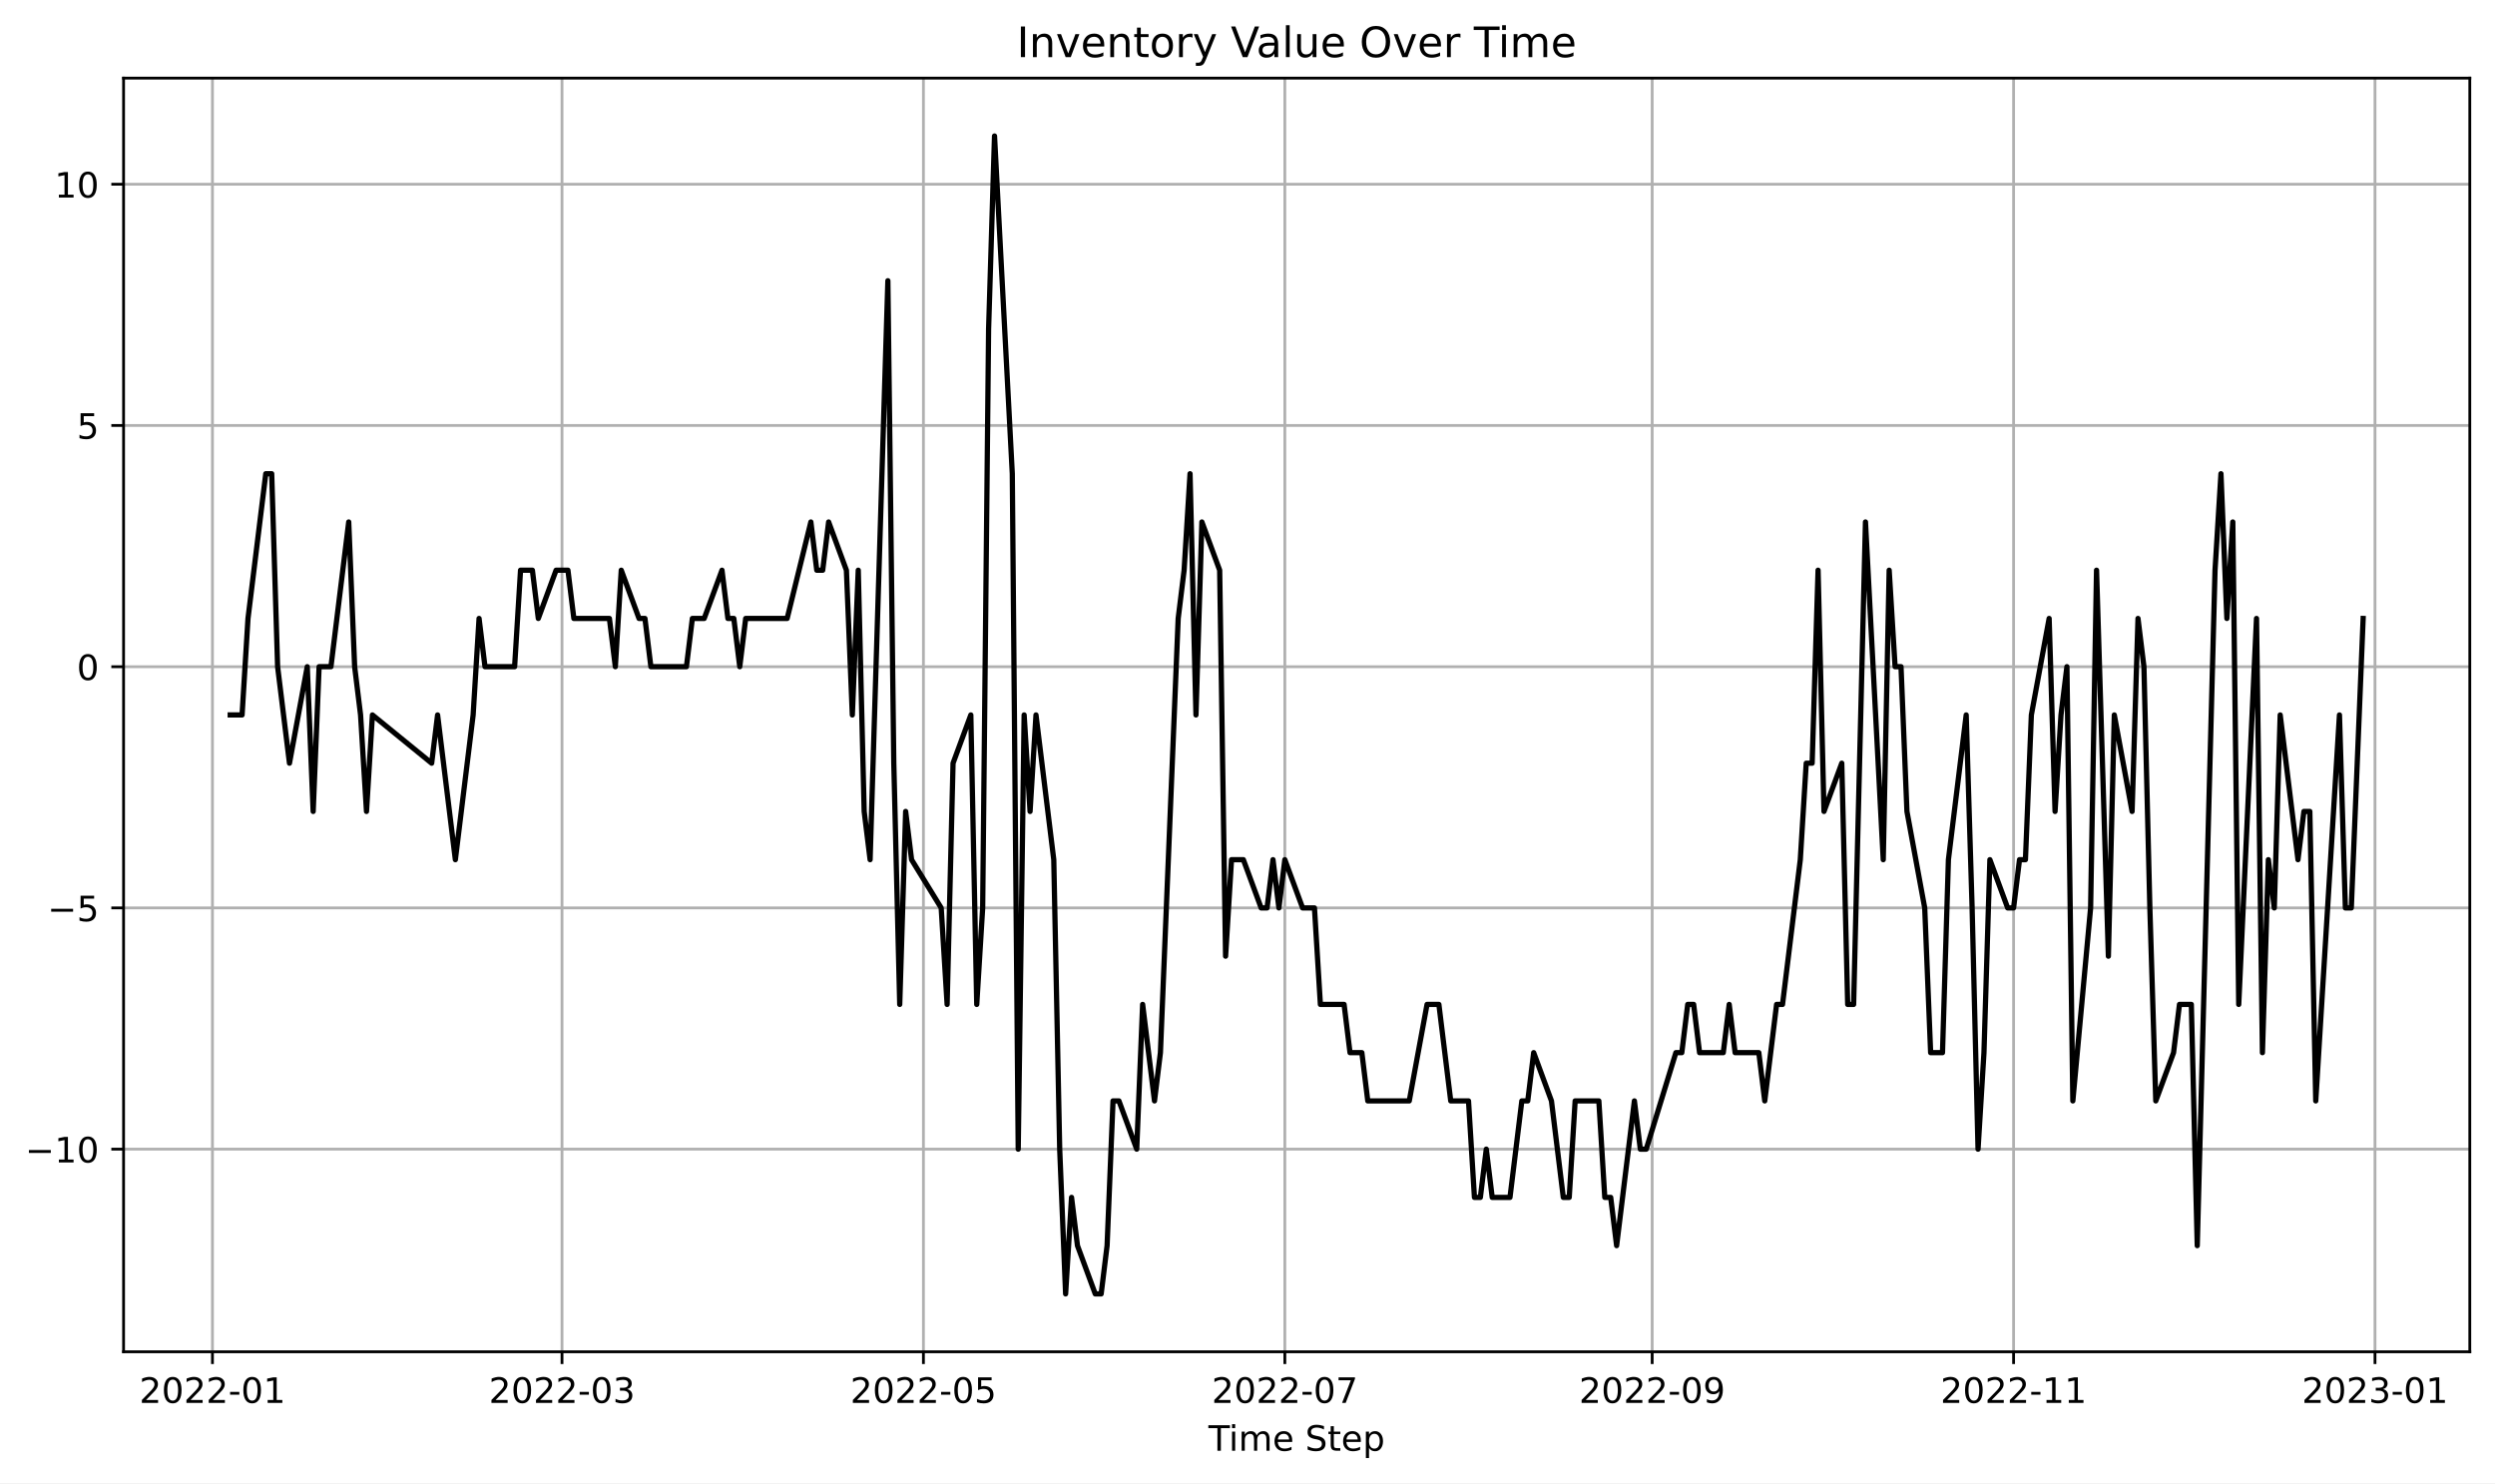
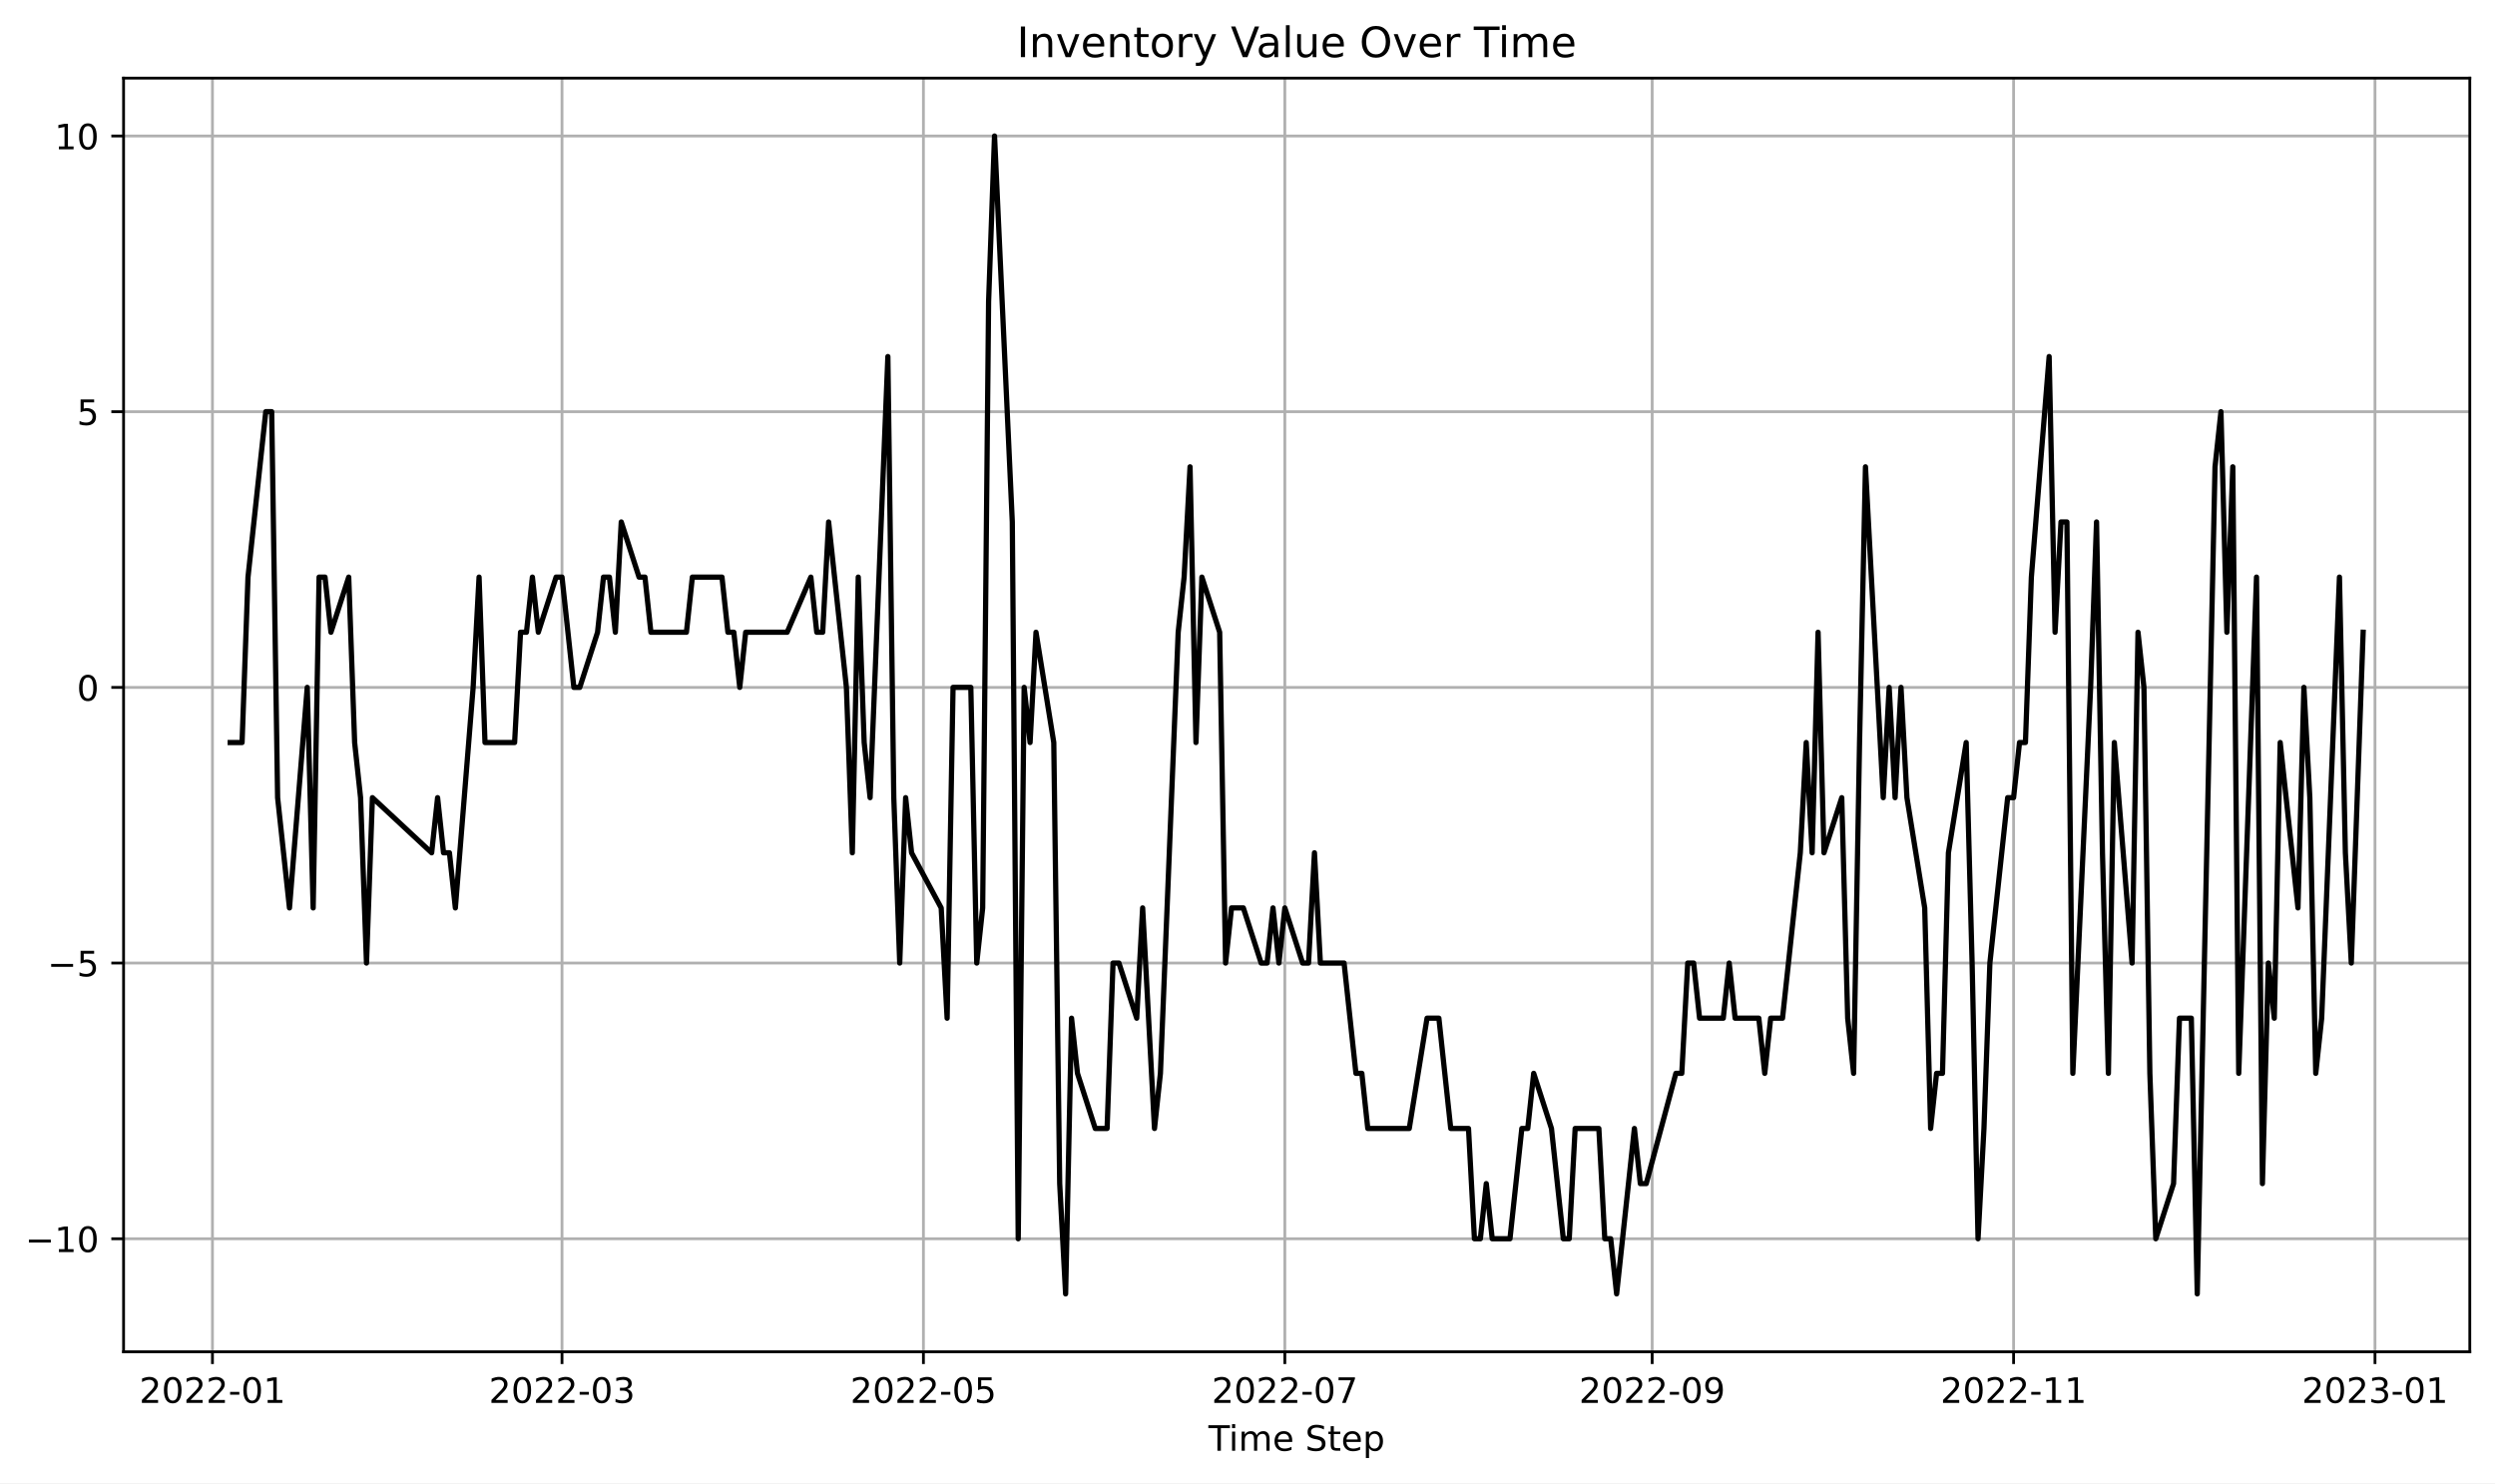
<svg xmlns="http://www.w3.org/2000/svg" xmlns:xlink="http://www.w3.org/1999/xlink" width="712.8pt" height="423.754pt" viewBox="0 0 712.8 423.754" version="1.1">
  <defs>
    <style type="text/css">*{stroke-linejoin: round; stroke-linecap: butt}</style>
  </defs>
  <g id="figure_1">
    <g id="patch_1">
      <path d="M 0 423.754  L 712.8 423.754  L 712.8 0  L 0 0  z " style="fill: #ffffff" />
    </g>
    <g id="axes_1">
      <g id="patch_2">
        <path d="M 35.305 386.198  L 705.6 386.198  L 705.6 22.318  L 35.305 22.318  z " style="fill: #ffffff" />
      </g>
      <g id="matplotlib.axis_1">
        <g id="xtick_1">
          <g id="line2d_1">
-             <path d="M 60.695 386.198  L 60.695 22.318  " clip-path="url(#pe09a675909)" style="fill: none; stroke: #b0b0b0; stroke-width: 0.8; stroke-linecap: square" />
+             <path d="M 60.695 386.198  L 60.695 22.318  " clip-path="url(#p579ee51c4e)" style="fill: none; stroke: #b0b0b0; stroke-width: 0.8; stroke-linecap: square" />
          </g>
          <g id="line2d_2">
            <defs>
-               <path id="m0157ffef53" d="M 0 0  L 0 3.5  " style="stroke: #000000; stroke-width: 0.8" />
+               <path id="m1d2269b37d" d="M 0 0  L 0 3.5  " style="stroke: #000000; stroke-width: 0.8" />
            </defs>
            <g>
-               <use xlink:href="#m0157ffef53" x="60.695" y="386.198" style="stroke: #000000; stroke-width: 0.8" />
+               <use xlink:href="#m1d2269b37d" x="60.695" y="386.198" style="stroke: #000000; stroke-width: 0.8" />
            </g>
          </g>
          <g id="text_1">
            <g transform="translate(39.80324 400.7966) scale(0.1 -0.1)">
              <defs>
                <path id="DejaVuSans-32" d="M 1228 531  L 3431 531  L 3431 0  L 469 0  L 469 531  Q 828 903 1448 1529  Q 2069 2156 2228 2338  Q 2531 2678 2651 2914  Q 2772 3150 2772 3378  Q 2772 3750 2511 3984  Q 2250 4219 1831 4219  Q 1534 4219 1204 4116  Q 875 4013 500 3803  L 500 4441  Q 881 4594 1212 4672  Q 1544 4750 1819 4750  Q 2544 4750 2975 4387  Q 3406 4025 3406 3419  Q 3406 3131 3298 2873  Q 3191 2616 2906 2266  Q 2828 2175 2409 1742  Q 1991 1309 1228 531  z " transform="scale(0.015625)" />
                <path id="DejaVuSans-30" d="M 2034 4250  Q 1547 4250 1301 3770  Q 1056 3291 1056 2328  Q 1056 1369 1301 889  Q 1547 409 2034 409  Q 2525 409 2770 889  Q 3016 1369 3016 2328  Q 3016 3291 2770 3770  Q 2525 4250 2034 4250  z M 2034 4750  Q 2819 4750 3233 4129  Q 3647 3509 3647 2328  Q 3647 1150 3233 529  Q 2819 -91 2034 -91  Q 1250 -91 836 529  Q 422 1150 422 2328  Q 422 3509 836 4129  Q 1250 4750 2034 4750  z " transform="scale(0.015625)" />
                <path id="DejaVuSans-2d" d="M 313 2009  L 1997 2009  L 1997 1497  L 313 1497  L 313 2009  z " transform="scale(0.015625)" />
                <path id="DejaVuSans-31" d="M 794 531  L 1825 531  L 1825 4091  L 703 3866  L 703 4441  L 1819 4666  L 2450 4666  L 2450 531  L 3481 531  L 3481 0  L 794 0  L 794 531  z " transform="scale(0.015625)" />
              </defs>
              <use xlink:href="#DejaVuSans-32" />
              <use xlink:href="#DejaVuSans-30" x="63.623" />
              <use xlink:href="#DejaVuSans-32" x="127.246" />
              <use xlink:href="#DejaVuSans-32" x="190.869" />
              <use xlink:href="#DejaVuSans-2d" x="254.492" />
              <use xlink:href="#DejaVuSans-30" x="290.576" />
              <use xlink:href="#DejaVuSans-31" x="354.199" />
            </g>
          </g>
        </g>
        <g id="xtick_2">
          <g id="line2d_3">
-             <path d="M 160.562 386.198  L 160.562 22.318  " clip-path="url(#pe09a675909)" style="fill: none; stroke: #b0b0b0; stroke-width: 0.8; stroke-linecap: square" />
+             <path d="M 160.562 386.198  L 160.562 22.318  " clip-path="url(#p579ee51c4e)" style="fill: none; stroke: #b0b0b0; stroke-width: 0.8; stroke-linecap: square" />
          </g>
          <g id="line2d_4">
            <g>
-               <use xlink:href="#m0157ffef53" x="160.562" y="386.198" style="stroke: #000000; stroke-width: 0.8" />
+               <use xlink:href="#m1d2269b37d" x="160.562" y="386.198" style="stroke: #000000; stroke-width: 0.8" />
            </g>
          </g>
          <g id="text_2">
            <g transform="translate(139.6704 400.7966) scale(0.1 -0.1)">
              <defs>
                <path id="DejaVuSans-33" d="M 2597 2516  Q 3050 2419 3304 2112  Q 3559 1806 3559 1356  Q 3559 666 3084 287  Q 2609 -91 1734 -91  Q 1441 -91 1130 -33  Q 819 25 488 141  L 488 750  Q 750 597 1062 519  Q 1375 441 1716 441  Q 2309 441 2620 675  Q 2931 909 2931 1356  Q 2931 1769 2642 2001  Q 2353 2234 1838 2234  L 1294 2234  L 1294 2753  L 1863 2753  Q 2328 2753 2575 2939  Q 2822 3125 2822 3475  Q 2822 3834 2567 4026  Q 2313 4219 1838 4219  Q 1578 4219 1281 4162  Q 984 4106 628 3988  L 628 4550  Q 988 4650 1302 4700  Q 1616 4750 1894 4750  Q 2613 4750 3031 4423  Q 3450 4097 3450 3541  Q 3450 3153 3228 2886  Q 3006 2619 2597 2516  z " transform="scale(0.015625)" />
              </defs>
              <use xlink:href="#DejaVuSans-32" />
              <use xlink:href="#DejaVuSans-30" x="63.623" />
              <use xlink:href="#DejaVuSans-32" x="127.246" />
              <use xlink:href="#DejaVuSans-32" x="190.869" />
              <use xlink:href="#DejaVuSans-2d" x="254.492" />
              <use xlink:href="#DejaVuSans-30" x="290.576" />
              <use xlink:href="#DejaVuSans-33" x="354.199" />
            </g>
          </g>
        </g>
        <g id="xtick_3">
          <g id="line2d_5">
-             <path d="M 263.814 386.198  L 263.814 22.318  " clip-path="url(#pe09a675909)" style="fill: none; stroke: #b0b0b0; stroke-width: 0.8; stroke-linecap: square" />
+             <path d="M 263.814 386.198  L 263.814 22.318  " clip-path="url(#p579ee51c4e)" style="fill: none; stroke: #b0b0b0; stroke-width: 0.8; stroke-linecap: square" />
          </g>
          <g id="line2d_6">
            <g>
-               <use xlink:href="#m0157ffef53" x="263.814" y="386.198" style="stroke: #000000; stroke-width: 0.8" />
+               <use xlink:href="#m1d2269b37d" x="263.814" y="386.198" style="stroke: #000000; stroke-width: 0.8" />
            </g>
          </g>
          <g id="text_3">
            <g transform="translate(242.9229 400.7966) scale(0.1 -0.1)">
              <defs>
                <path id="DejaVuSans-35" d="M 691 4666  L 3169 4666  L 3169 4134  L 1269 4134  L 1269 2991  Q 1406 3038 1543 3061  Q 1681 3084 1819 3084  Q 2600 3084 3056 2656  Q 3513 2228 3513 1497  Q 3513 744 3044 326  Q 2575 -91 1722 -91  Q 1428 -91 1123 -41  Q 819 9 494 109  L 494 744  Q 775 591 1075 516  Q 1375 441 1709 441  Q 2250 441 2565 725  Q 2881 1009 2881 1497  Q 2881 1984 2565 2268  Q 2250 2553 1709 2553  Q 1456 2553 1204 2497  Q 953 2441 691 2322  L 691 4666  z " transform="scale(0.015625)" />
              </defs>
              <use xlink:href="#DejaVuSans-32" />
              <use xlink:href="#DejaVuSans-30" x="63.623" />
              <use xlink:href="#DejaVuSans-32" x="127.246" />
              <use xlink:href="#DejaVuSans-32" x="190.869" />
              <use xlink:href="#DejaVuSans-2d" x="254.492" />
              <use xlink:href="#DejaVuSans-30" x="290.576" />
              <use xlink:href="#DejaVuSans-35" x="354.199" />
            </g>
          </g>
        </g>
        <g id="xtick_4">
          <g id="line2d_7">
-             <path d="M 367.067 386.198  L 367.067 22.318  " clip-path="url(#pe09a675909)" style="fill: none; stroke: #b0b0b0; stroke-width: 0.8; stroke-linecap: square" />
+             <path d="M 367.067 386.198  L 367.067 22.318  " clip-path="url(#p579ee51c4e)" style="fill: none; stroke: #b0b0b0; stroke-width: 0.8; stroke-linecap: square" />
          </g>
          <g id="line2d_8">
            <g>
-               <use xlink:href="#m0157ffef53" x="367.067" y="386.198" style="stroke: #000000; stroke-width: 0.8" />
+               <use xlink:href="#m1d2269b37d" x="367.067" y="386.198" style="stroke: #000000; stroke-width: 0.8" />
            </g>
          </g>
          <g id="text_4">
            <g transform="translate(346.1755 400.7966) scale(0.1 -0.1)">
              <defs>
                <path id="DejaVuSans-37" d="M 525 4666  L 3525 4666  L 3525 4397  L 1831 0  L 1172 0  L 2766 4134  L 525 4134  L 525 4666  z " transform="scale(0.015625)" />
              </defs>
              <use xlink:href="#DejaVuSans-32" />
              <use xlink:href="#DejaVuSans-30" x="63.623" />
              <use xlink:href="#DejaVuSans-32" x="127.246" />
              <use xlink:href="#DejaVuSans-32" x="190.869" />
              <use xlink:href="#DejaVuSans-2d" x="254.492" />
              <use xlink:href="#DejaVuSans-30" x="290.576" />
              <use xlink:href="#DejaVuSans-37" x="354.199" />
            </g>
          </g>
        </g>
        <g id="xtick_5">
          <g id="line2d_9">
-             <path d="M 472.012 386.198  L 472.012 22.318  " clip-path="url(#pe09a675909)" style="fill: none; stroke: #b0b0b0; stroke-width: 0.8; stroke-linecap: square" />
+             <path d="M 472.012 386.198  L 472.012 22.318  " clip-path="url(#p579ee51c4e)" style="fill: none; stroke: #b0b0b0; stroke-width: 0.8; stroke-linecap: square" />
          </g>
          <g id="line2d_10">
            <g>
-               <use xlink:href="#m0157ffef53" x="472.012" y="386.198" style="stroke: #000000; stroke-width: 0.8" />
+               <use xlink:href="#m1d2269b37d" x="472.012" y="386.198" style="stroke: #000000; stroke-width: 0.8" />
            </g>
          </g>
          <g id="text_5">
            <g transform="translate(451.1206 400.7966) scale(0.1 -0.1)">
              <defs>
                <path id="DejaVuSans-39" d="M 703 97  L 703 672  Q 941 559 1184 500  Q 1428 441 1663 441  Q 2288 441 2617 861  Q 2947 1281 2994 2138  Q 2813 1869 2534 1725  Q 2256 1581 1919 1581  Q 1219 1581 811 2004  Q 403 2428 403 3163  Q 403 3881 828 4315  Q 1253 4750 1959 4750  Q 2769 4750 3195 4129  Q 3622 3509 3622 2328  Q 3622 1225 3098 567  Q 2575 -91 1691 -91  Q 1453 -91 1209 -44  Q 966 3 703 97  z M 1959 2075  Q 2384 2075 2632 2365  Q 2881 2656 2881 3163  Q 2881 3666 2632 3958  Q 2384 4250 1959 4250  Q 1534 4250 1286 3958  Q 1038 3666 1038 3163  Q 1038 2656 1286 2365  Q 1534 2075 1959 2075  z " transform="scale(0.015625)" />
              </defs>
              <use xlink:href="#DejaVuSans-32" />
              <use xlink:href="#DejaVuSans-30" x="63.623" />
              <use xlink:href="#DejaVuSans-32" x="127.246" />
              <use xlink:href="#DejaVuSans-32" x="190.869" />
              <use xlink:href="#DejaVuSans-2d" x="254.492" />
              <use xlink:href="#DejaVuSans-30" x="290.576" />
              <use xlink:href="#DejaVuSans-39" x="354.199" />
            </g>
          </g>
        </g>
        <g id="xtick_6">
          <g id="line2d_11">
-             <path d="M 575.265 386.198  L 575.265 22.318  " clip-path="url(#pe09a675909)" style="fill: none; stroke: #b0b0b0; stroke-width: 0.8; stroke-linecap: square" />
+             <path d="M 575.265 386.198  L 575.265 22.318  " clip-path="url(#p579ee51c4e)" style="fill: none; stroke: #b0b0b0; stroke-width: 0.8; stroke-linecap: square" />
          </g>
          <g id="line2d_12">
            <g>
-               <use xlink:href="#m0157ffef53" x="575.265" y="386.198" style="stroke: #000000; stroke-width: 0.8" />
+               <use xlink:href="#m1d2269b37d" x="575.265" y="386.198" style="stroke: #000000; stroke-width: 0.8" />
            </g>
          </g>
          <g id="text_6">
            <g transform="translate(554.3731 400.7966) scale(0.1 -0.1)">
              <use xlink:href="#DejaVuSans-32" />
              <use xlink:href="#DejaVuSans-30" x="63.623" />
              <use xlink:href="#DejaVuSans-32" x="127.246" />
              <use xlink:href="#DejaVuSans-32" x="190.869" />
              <use xlink:href="#DejaVuSans-2d" x="254.492" />
              <use xlink:href="#DejaVuSans-31" x="290.576" />
              <use xlink:href="#DejaVuSans-31" x="354.199" />
            </g>
          </g>
        </g>
        <g id="xtick_7">
          <g id="line2d_13">
-             <path d="M 678.517 386.198  L 678.517 22.318  " clip-path="url(#pe09a675909)" style="fill: none; stroke: #b0b0b0; stroke-width: 0.8; stroke-linecap: square" />
+             <path d="M 678.517 386.198  L 678.517 22.318  " clip-path="url(#p579ee51c4e)" style="fill: none; stroke: #b0b0b0; stroke-width: 0.8; stroke-linecap: square" />
          </g>
          <g id="line2d_14">
            <g>
-               <use xlink:href="#m0157ffef53" x="678.517" y="386.198" style="stroke: #000000; stroke-width: 0.8" />
+               <use xlink:href="#m1d2269b37d" x="678.517" y="386.198" style="stroke: #000000; stroke-width: 0.8" />
            </g>
          </g>
          <g id="text_7">
            <g transform="translate(657.6257 400.7966) scale(0.1 -0.1)">
              <use xlink:href="#DejaVuSans-32" />
              <use xlink:href="#DejaVuSans-30" x="63.623" />
              <use xlink:href="#DejaVuSans-32" x="127.246" />
              <use xlink:href="#DejaVuSans-33" x="190.869" />
              <use xlink:href="#DejaVuSans-2d" x="254.492" />
              <use xlink:href="#DejaVuSans-30" x="290.576" />
              <use xlink:href="#DejaVuSans-31" x="354.199" />
            </g>
          </g>
        </g>
        <g id="text_8">
          <g transform="translate(345.2444 414.4747) scale(0.1 -0.1)">
            <defs>
              <path id="DejaVuSans-54" d="M -19 4666  L 3928 4666  L 3928 4134  L 2272 4134  L 2272 0  L 1638 0  L 1638 4134  L -19 4134  L -19 4666  z " transform="scale(0.015625)" />
              <path id="DejaVuSans-69" d="M 603 3500  L 1178 3500  L 1178 0  L 603 0  L 603 3500  z M 603 4863  L 1178 4863  L 1178 4134  L 603 4134  L 603 4863  z " transform="scale(0.015625)" />
              <path id="DejaVuSans-6d" d="M 3328 2828  Q 3544 3216 3844 3400  Q 4144 3584 4550 3584  Q 5097 3584 5394 3201  Q 5691 2819 5691 2113  L 5691 0  L 5113 0  L 5113 2094  Q 5113 2597 4934 2840  Q 4756 3084 4391 3084  Q 3944 3084 3684 2787  Q 3425 2491 3425 1978  L 3425 0  L 2847 0  L 2847 2094  Q 2847 2600 2669 2842  Q 2491 3084 2119 3084  Q 1678 3084 1418 2786  Q 1159 2488 1159 1978  L 1159 0  L 581 0  L 581 3500  L 1159 3500  L 1159 2956  Q 1356 3278 1631 3431  Q 1906 3584 2284 3584  Q 2666 3584 2933 3390  Q 3200 3197 3328 2828  z " transform="scale(0.015625)" />
              <path id="DejaVuSans-65" d="M 3597 1894  L 3597 1613  L 953 1613  Q 991 1019 1311 708  Q 1631 397 2203 397  Q 2534 397 2845 478  Q 3156 559 3463 722  L 3463 178  Q 3153 47 2828 -22  Q 2503 -91 2169 -91  Q 1331 -91 842 396  Q 353 884 353 1716  Q 353 2575 817 3079  Q 1281 3584 2069 3584  Q 2775 3584 3186 3129  Q 3597 2675 3597 1894  z M 3022 2063  Q 3016 2534 2758 2815  Q 2500 3097 2075 3097  Q 1594 3097 1305 2825  Q 1016 2553 972 2059  L 3022 2063  z " transform="scale(0.015625)" />
              <path id="DejaVuSans-20" transform="scale(0.015625)" />
              <path id="DejaVuSans-53" d="M 3425 4513  L 3425 3897  Q 3066 4069 2747 4153  Q 2428 4238 2131 4238  Q 1616 4238 1336 4038  Q 1056 3838 1056 3469  Q 1056 3159 1242 3001  Q 1428 2844 1947 2747  L 2328 2669  Q 3034 2534 3370 2195  Q 3706 1856 3706 1288  Q 3706 609 3251 259  Q 2797 -91 1919 -91  Q 1588 -91 1214 -16  Q 841 59 441 206  L 441 856  Q 825 641 1194 531  Q 1563 422 1919 422  Q 2459 422 2753 634  Q 3047 847 3047 1241  Q 3047 1584 2836 1778  Q 2625 1972 2144 2069  L 1759 2144  Q 1053 2284 737 2584  Q 422 2884 422 3419  Q 422 4038 858 4394  Q 1294 4750 2059 4750  Q 2388 4750 2728 4690  Q 3069 4631 3425 4513  z " transform="scale(0.015625)" />
              <path id="DejaVuSans-74" d="M 1172 4494  L 1172 3500  L 2356 3500  L 2356 3053  L 1172 3053  L 1172 1153  Q 1172 725 1289 603  Q 1406 481 1766 481  L 2356 481  L 2356 0  L 1766 0  Q 1100 0 847 248  Q 594 497 594 1153  L 594 3053  L 172 3053  L 172 3500  L 594 3500  L 594 4494  L 1172 4494  z " transform="scale(0.015625)" />
              <path id="DejaVuSans-70" d="M 1159 525  L 1159 -1331  L 581 -1331  L 581 3500  L 1159 3500  L 1159 2969  Q 1341 3281 1617 3432  Q 1894 3584 2278 3584  Q 2916 3584 3314 3078  Q 3713 2572 3713 1747  Q 3713 922 3314 415  Q 2916 -91 2278 -91  Q 1894 -91 1617 61  Q 1341 213 1159 525  z M 3116 1747  Q 3116 2381 2855 2742  Q 2594 3103 2138 3103  Q 1681 3103 1420 2742  Q 1159 2381 1159 1747  Q 1159 1113 1420 752  Q 1681 391 2138 391  Q 2594 391 2855 752  Q 3116 1113 3116 1747  z " transform="scale(0.015625)" />
            </defs>
            <use xlink:href="#DejaVuSans-54" />
            <use xlink:href="#DejaVuSans-69" x="57.959" />
            <use xlink:href="#DejaVuSans-6d" x="85.742" />
            <use xlink:href="#DejaVuSans-65" x="183.154" />
            <use xlink:href="#DejaVuSans-20" x="244.678" />
            <use xlink:href="#DejaVuSans-53" x="276.465" />
            <use xlink:href="#DejaVuSans-74" x="339.941" />
            <use xlink:href="#DejaVuSans-65" x="379.15" />
            <use xlink:href="#DejaVuSans-70" x="440.674" />
          </g>
        </g>
      </g>
      <g id="matplotlib.axis_2">
        <g id="ytick_1">
          <g id="line2d_15">
-             <path d="M 35.305 328.308  L 705.6 328.308  " clip-path="url(#pe09a675909)" style="fill: none; stroke: #b0b0b0; stroke-width: 0.8; stroke-linecap: square" />
+             <path d="M 35.305 353.906  L 705.6 353.906  " clip-path="url(#p579ee51c4e)" style="fill: none; stroke: #b0b0b0; stroke-width: 0.8; stroke-linecap: square" />
          </g>
          <g id="line2d_16">
            <defs>
-               <path id="me5607226bc" d="M 0 0  L -3.5 0  " style="stroke: #000000; stroke-width: 0.8" />
+               <path id="m9e7aeb8561" d="M 0 0  L -3.5 0  " style="stroke: #000000; stroke-width: 0.8" />
            </defs>
            <g>
-               <use xlink:href="#me5607226bc" x="35.305" y="328.308" style="stroke: #000000; stroke-width: 0.8" />
+               <use xlink:href="#m9e7aeb8561" x="35.305" y="353.906" style="stroke: #000000; stroke-width: 0.8" />
            </g>
          </g>
          <g id="text_9">
-             <g transform="translate(7.2 332.1073) scale(0.1 -0.1)">
+             <g transform="translate(7.2 357.705) scale(0.1 -0.1)">
              <defs>
                <path id="DejaVuSans-2212" d="M 678 2272  L 4684 2272  L 4684 1741  L 678 1741  L 678 2272  z " transform="scale(0.015625)" />
              </defs>
              <use xlink:href="#DejaVuSans-2212" />
              <use xlink:href="#DejaVuSans-31" x="83.789" />
              <use xlink:href="#DejaVuSans-30" x="147.412" />
            </g>
          </g>
        </g>
        <g id="ytick_2">
          <g id="line2d_17">
-             <path d="M 35.305 259.391  L 705.6 259.391  " clip-path="url(#pe09a675909)" style="fill: none; stroke: #b0b0b0; stroke-width: 0.8; stroke-linecap: square" />
+             <path d="M 35.305 275.144  L 705.6 275.144  " clip-path="url(#p579ee51c4e)" style="fill: none; stroke: #b0b0b0; stroke-width: 0.8; stroke-linecap: square" />
          </g>
          <g id="line2d_18">
            <g>
-               <use xlink:href="#me5607226bc" x="35.305" y="259.391" style="stroke: #000000; stroke-width: 0.8" />
+               <use xlink:href="#m9e7aeb8561" x="35.305" y="275.144" style="stroke: #000000; stroke-width: 0.8" />
            </g>
          </g>
          <g id="text_10">
-             <g transform="translate(13.5625 263.1907) scale(0.1 -0.1)">
+             <g transform="translate(13.5625 278.9431) scale(0.1 -0.1)">
              <use xlink:href="#DejaVuSans-2212" />
              <use xlink:href="#DejaVuSans-35" x="83.789" />
            </g>
          </g>
        </g>
        <g id="ytick_3">
          <g id="line2d_19">
-             <path d="M 35.305 190.475  L 705.6 190.475  " clip-path="url(#pe09a675909)" style="fill: none; stroke: #b0b0b0; stroke-width: 0.8; stroke-linecap: square" />
+             <path d="M 35.305 196.382  L 705.6 196.382  " clip-path="url(#p579ee51c4e)" style="fill: none; stroke: #b0b0b0; stroke-width: 0.8; stroke-linecap: square" />
          </g>
          <g id="line2d_20">
            <g>
-               <use xlink:href="#me5607226bc" x="35.305" y="190.475" style="stroke: #000000; stroke-width: 0.8" />
+               <use xlink:href="#m9e7aeb8561" x="35.305" y="196.382" style="stroke: #000000; stroke-width: 0.8" />
            </g>
          </g>
          <g id="text_11">
-             <g transform="translate(21.94219 194.274) scale(0.1 -0.1)">
+             <g transform="translate(21.94219 200.1812) scale(0.1 -0.1)">
              <use xlink:href="#DejaVuSans-30" />
            </g>
          </g>
        </g>
        <g id="ytick_4">
          <g id="line2d_21">
-             <path d="M 35.305 121.558  L 705.6 121.558  " clip-path="url(#pe09a675909)" style="fill: none; stroke: #b0b0b0; stroke-width: 0.8; stroke-linecap: square" />
+             <path d="M 35.305 117.62  L 705.6 117.62  " clip-path="url(#p579ee51c4e)" style="fill: none; stroke: #b0b0b0; stroke-width: 0.8; stroke-linecap: square" />
          </g>
          <g id="line2d_22">
            <g>
-               <use xlink:href="#me5607226bc" x="35.305" y="121.558" style="stroke: #000000; stroke-width: 0.8" />
+               <use xlink:href="#m9e7aeb8561" x="35.305" y="117.62" style="stroke: #000000; stroke-width: 0.8" />
            </g>
          </g>
          <g id="text_12">
-             <g transform="translate(21.94219 125.3573) scale(0.1 -0.1)">
+             <g transform="translate(21.94219 121.4192) scale(0.1 -0.1)">
              <use xlink:href="#DejaVuSans-35" />
            </g>
          </g>
        </g>
        <g id="ytick_5">
          <g id="line2d_23">
-             <path d="M 35.305 52.641  L 705.6 52.641  " clip-path="url(#pe09a675909)" style="fill: none; stroke: #b0b0b0; stroke-width: 0.8; stroke-linecap: square" />
+             <path d="M 35.305 38.858  L 705.6 38.858  " clip-path="url(#p579ee51c4e)" style="fill: none; stroke: #b0b0b0; stroke-width: 0.8; stroke-linecap: square" />
          </g>
          <g id="line2d_24">
            <g>
-               <use xlink:href="#me5607226bc" x="35.305" y="52.641" style="stroke: #000000; stroke-width: 0.8" />
+               <use xlink:href="#m9e7aeb8561" x="35.305" y="38.858" style="stroke: #000000; stroke-width: 0.8" />
            </g>
          </g>
          <g id="text_13">
-             <g transform="translate(15.57969 56.44068) scale(0.1 -0.1)">
+             <g transform="translate(15.57969 42.65734) scale(0.1 -0.1)">
              <use xlink:href="#DejaVuSans-31" />
              <use xlink:href="#DejaVuSans-30" x="63.623" />
            </g>
          </g>
        </g>
      </g>
      <g id="line2d_25">
-         <path d="M 65.773 204.258  L 69.158 204.258  L 70.851 176.691  L 75.929 135.341  L 77.621 135.341  L 79.314 190.475  L 82.699 218.041  L 87.777 190.475  L 89.47 231.825  L 91.163 190.475  L 94.548 190.475  L 99.626 149.125  L 101.319 190.475  L 103.011 204.258  L 104.704 231.825  L 106.397 204.258  L 123.323 218.041  L 125.016 204.258  L 130.094 245.608  L 135.172 204.258  L 136.865 176.691  L 138.557 190.475  L 147.021 190.475  L 148.713 162.908  L 152.099 162.908  L 153.791 176.691  L 158.869 162.908  L 162.254 162.908  L 163.947 176.691  L 174.103 176.691  L 175.796 190.475  L 177.488 162.908  L 182.566 176.691  L 184.259 176.691  L 185.952 190.475  L 196.108 190.475  L 197.8 176.691  L 201.186 176.691  L 206.264 162.908  L 207.956 176.691  L 209.649 176.691  L 211.342 190.475  L 213.034 176.691  L 224.883 176.691  L 231.654 149.125  L 233.346 162.908  L 235.039 162.908  L 236.732 149.125  L 241.81 162.908  L 243.502 204.258  L 245.195 162.908  L 246.888 231.825  L 248.58 245.608  L 253.658 80.208  L 255.351 218.041  L 257.044 286.958  L 258.736 231.825  L 260.429 245.608  L 268.892 259.391  L 270.585 286.958  L 272.278 218.041  L 277.356 204.258  L 279.048 286.958  L 280.741 259.391  L 282.434 93.991  L 284.126 38.858  L 289.204 135.341  L 290.897 328.308  L 292.59 204.258  L 294.282 231.825  L 295.975 204.258  L 301.053 245.608  L 302.746 328.308  L 304.438 369.658  L 306.131 342.091  L 307.824 355.875  L 312.902 369.658  L 314.594 369.658  L 316.287 355.875  L 317.98 314.525  L 319.672 314.525  L 324.75 328.308  L 326.443 286.958  L 329.828 314.525  L 331.521 300.741  L 336.599 176.691  L 338.292 162.908  L 339.984 135.341  L 341.677 204.258  L 343.37 149.125  L 348.448 162.908  L 350.14 273.175  L 351.833 245.608  L 355.218 245.608  L 360.296 259.391  L 361.989 259.391  L 363.682 245.608  L 365.374 259.391  L 367.067 245.608  L 372.145 259.391  L 375.53 259.391  L 377.223 286.958  L 383.994 286.958  L 385.686 300.741  L 389.071 300.741  L 390.764 314.525  L 402.613 314.525  L 407.691 286.958  L 411.076 286.958  L 414.461 314.525  L 419.539 314.525  L 421.232 342.091  L 422.925 342.091  L 424.617 328.308  L 426.31 342.091  L 431.388 342.091  L 434.773 314.525  L 436.466 314.525  L 438.159 300.741  L 443.237 314.525  L 446.622 342.091  L 448.315 342.091  L 450.007 314.525  L 456.778 314.525  L 458.471 342.091  L 460.163 342.091  L 461.856 355.875  L 466.934 314.525  L 468.627 328.308  L 470.319 328.308  L 478.783 300.741  L 480.475 300.741  L 482.168 286.958  L 483.861 286.958  L 485.553 300.741  L 492.324 300.741  L 494.017 286.958  L 495.709 300.741  L 502.48 300.741  L 504.173 314.525  L 507.558 286.958  L 509.251 286.958  L 514.329 245.608  L 516.021 218.041  L 517.714 218.041  L 519.407 162.908  L 521.099 231.825  L 526.177 218.041  L 527.87 286.958  L 529.563 286.958  L 532.948 149.125  L 538.026 245.608  L 539.719 162.908  L 541.411 190.475  L 543.104 190.475  L 544.797 231.825  L 549.875 259.391  L 551.567 300.741  L 554.953 300.741  L 556.645 245.608  L 561.723 204.258  L 563.416 259.391  L 565.109 328.308  L 566.801 300.741  L 568.494 245.608  L 573.572 259.391  L 575.265 259.391  L 576.957 245.608  L 578.65 245.608  L 580.343 204.258  L 585.421 176.691  L 587.113 231.825  L 588.806 204.258  L 590.499 190.475  L 592.191 314.525  L 597.269 259.391  L 598.962 162.908  L 602.347 273.175  L 604.04 204.258  L 609.118 231.825  L 610.81 176.691  L 612.503 190.475  L 614.196 259.391  L 615.888 314.525  L 620.966 300.741  L 622.659 286.958  L 626.044 286.958  L 627.737 355.875  L 632.815 162.908  L 634.508 135.341  L 636.2 176.691  L 637.893 149.125  L 639.586 286.958  L 644.664 176.691  L 646.356 300.741  L 648.049 245.608  L 649.742 259.391  L 651.434 204.258  L 656.512 245.608  L 658.205 231.825  L 659.898 231.825  L 661.59 314.525  L 668.361 204.258  L 670.054 259.391  L 671.746 259.391  L 675.132 176.691  L 675.132 176.691  " clip-path="url(#pe09a675909)" style="fill: none; stroke: #000000; stroke-width: 1.5; stroke-linecap: square" />
+         <path d="M 65.773 212.134  L 69.158 212.134  L 70.851 164.877  L 75.929 117.62  L 77.621 117.62  L 79.314 227.887  L 82.699 259.391  L 87.777 196.382  L 89.47 259.391  L 91.163 164.877  L 92.855 164.877  L 94.548 180.63  L 99.626 164.877  L 101.319 212.134  L 103.011 227.887  L 104.704 275.144  L 106.397 227.887  L 123.323 243.639  L 125.016 227.887  L 126.709 243.639  L 128.401 243.639  L 130.094 259.391  L 135.172 196.382  L 136.865 164.877  L 138.557 212.134  L 147.021 212.134  L 148.713 180.63  L 150.406 180.63  L 152.099 164.877  L 153.791 180.63  L 158.869 164.877  L 160.562 164.877  L 163.947 196.382  L 165.64 196.382  L 170.718 180.63  L 172.41 164.877  L 174.103 164.877  L 175.796 180.63  L 177.488 149.125  L 182.566 164.877  L 184.259 164.877  L 185.952 180.63  L 196.108 180.63  L 197.8 164.877  L 206.264 164.877  L 207.956 180.63  L 209.649 180.63  L 211.342 196.382  L 213.034 180.63  L 224.883 180.63  L 231.654 164.877  L 233.346 180.63  L 235.039 180.63  L 236.732 149.125  L 241.81 196.382  L 243.502 243.639  L 245.195 164.877  L 246.888 212.134  L 248.58 227.887  L 253.658 101.868  L 255.351 227.887  L 257.044 275.144  L 258.736 227.887  L 260.429 243.639  L 268.892 259.391  L 270.585 290.896  L 272.278 196.382  L 277.356 196.382  L 279.048 275.144  L 280.741 259.391  L 282.434 86.115  L 284.126 38.858  L 289.204 149.125  L 290.897 353.906  L 292.59 196.382  L 294.282 212.134  L 295.975 180.63  L 301.053 212.134  L 302.746 338.153  L 304.438 369.658  L 306.131 290.896  L 307.824 306.649  L 312.902 322.401  L 316.287 322.401  L 317.98 275.144  L 319.672 275.144  L 324.75 290.896  L 326.443 259.391  L 329.828 322.401  L 331.521 306.649  L 336.599 180.63  L 338.292 164.877  L 339.984 133.372  L 341.677 212.134  L 343.37 164.877  L 348.448 180.63  L 350.14 275.144  L 351.833 259.391  L 355.218 259.391  L 360.296 275.144  L 361.989 275.144  L 363.682 259.391  L 365.374 275.144  L 367.067 259.391  L 372.145 275.144  L 373.838 275.144  L 375.53 243.639  L 377.223 275.144  L 383.994 275.144  L 387.379 306.649  L 389.071 306.649  L 390.764 322.401  L 402.613 322.401  L 407.691 290.896  L 411.076 290.896  L 414.461 322.401  L 419.539 322.401  L 421.232 353.906  L 422.925 353.906  L 424.617 338.153  L 426.31 353.906  L 431.388 353.906  L 434.773 322.401  L 436.466 322.401  L 438.159 306.649  L 443.237 322.401  L 446.622 353.906  L 448.315 353.906  L 450.007 322.401  L 456.778 322.401  L 458.471 353.906  L 460.163 353.906  L 461.856 369.658  L 466.934 322.401  L 468.627 338.153  L 470.319 338.153  L 478.783 306.649  L 480.475 306.649  L 482.168 275.144  L 483.861 275.144  L 485.553 290.896  L 492.324 290.896  L 494.017 275.144  L 495.709 290.896  L 502.48 290.896  L 504.173 306.649  L 505.865 290.896  L 509.251 290.896  L 514.329 243.639  L 516.021 212.134  L 517.714 243.639  L 519.407 180.63  L 521.099 243.639  L 526.177 227.887  L 527.87 290.896  L 529.563 306.649  L 531.255 212.134  L 532.948 133.372  L 538.026 227.887  L 539.719 196.382  L 541.411 227.887  L 543.104 196.382  L 544.797 227.887  L 549.875 259.391  L 551.567 322.401  L 553.26 306.649  L 554.953 306.649  L 556.645 243.639  L 561.723 212.134  L 563.416 275.144  L 565.109 353.906  L 566.801 322.401  L 568.494 275.144  L 573.572 227.887  L 575.265 227.887  L 576.957 212.134  L 578.65 212.134  L 580.343 164.877  L 585.421 101.868  L 587.113 180.63  L 588.806 149.125  L 590.499 149.125  L 592.191 306.649  L 597.269 196.382  L 598.962 149.125  L 600.655 243.639  L 602.347 306.649  L 604.04 212.134  L 609.118 275.144  L 610.81 180.63  L 612.503 196.382  L 614.196 306.649  L 615.888 353.906  L 620.966 338.153  L 622.659 290.896  L 626.044 290.896  L 627.737 369.658  L 632.815 133.372  L 634.508 117.62  L 636.2 180.63  L 637.893 133.372  L 639.586 306.649  L 644.664 164.877  L 646.356 338.153  L 648.049 275.144  L 649.742 290.896  L 651.434 212.134  L 656.512 259.391  L 658.205 196.382  L 659.898 227.887  L 661.59 306.649  L 663.283 290.896  L 668.361 164.877  L 670.054 243.639  L 671.746 275.144  L 675.132 180.63  L 675.132 180.63  " clip-path="url(#p579ee51c4e)" style="fill: none; stroke: #000000; stroke-width: 1.5; stroke-linecap: square" />
      </g>
      <g id="patch_3">
        <path d="M 35.305 386.198  L 35.305 22.318  " style="fill: none; stroke: #000000; stroke-width: 0.8; stroke-linejoin: miter; stroke-linecap: square" />
      </g>
      <g id="patch_4">
        <path d="M 705.6 386.198  L 705.6 22.318  " style="fill: none; stroke: #000000; stroke-width: 0.8; stroke-linejoin: miter; stroke-linecap: square" />
      </g>
      <g id="patch_5">
        <path d="M 35.305 386.198  L 705.6 386.198  " style="fill: none; stroke: #000000; stroke-width: 0.8; stroke-linejoin: miter; stroke-linecap: square" />
      </g>
      <g id="patch_6">
        <path d="M 35.305 22.318  L 705.6 22.318  " style="fill: none; stroke: #000000; stroke-width: 0.8; stroke-linejoin: miter; stroke-linecap: square" />
      </g>
      <g id="text_14">
        <g transform="translate(290.4816 16.31812) scale(0.12 -0.12)">
          <defs>
            <path id="DejaVuSans-49" d="M 628 4666  L 1259 4666  L 1259 0  L 628 0  L 628 4666  z " transform="scale(0.015625)" />
            <path id="DejaVuSans-6e" d="M 3513 2113  L 3513 0  L 2938 0  L 2938 2094  Q 2938 2591 2744 2837  Q 2550 3084 2163 3084  Q 1697 3084 1428 2787  Q 1159 2491 1159 1978  L 1159 0  L 581 0  L 581 3500  L 1159 3500  L 1159 2956  Q 1366 3272 1645 3428  Q 1925 3584 2291 3584  Q 2894 3584 3203 3211  Q 3513 2838 3513 2113  z " transform="scale(0.015625)" />
            <path id="DejaVuSans-76" d="M 191 3500  L 800 3500  L 1894 563  L 2988 3500  L 3597 3500  L 2284 0  L 1503 0  L 191 3500  z " transform="scale(0.015625)" />
            <path id="DejaVuSans-6f" d="M 1959 3097  Q 1497 3097 1228 2736  Q 959 2375 959 1747  Q 959 1119 1226 758  Q 1494 397 1959 397  Q 2419 397 2687 759  Q 2956 1122 2956 1747  Q 2956 2369 2687 2733  Q 2419 3097 1959 3097  z M 1959 3584  Q 2709 3584 3137 3096  Q 3566 2609 3566 1747  Q 3566 888 3137 398  Q 2709 -91 1959 -91  Q 1206 -91 779 398  Q 353 888 353 1747  Q 353 2609 779 3096  Q 1206 3584 1959 3584  z " transform="scale(0.015625)" />
            <path id="DejaVuSans-72" d="M 2631 2963  Q 2534 3019 2420 3045  Q 2306 3072 2169 3072  Q 1681 3072 1420 2755  Q 1159 2438 1159 1844  L 1159 0  L 581 0  L 581 3500  L 1159 3500  L 1159 2956  Q 1341 3275 1631 3429  Q 1922 3584 2338 3584  Q 2397 3584 2469 3576  Q 2541 3569 2628 3553  L 2631 2963  z " transform="scale(0.015625)" />
            <path id="DejaVuSans-79" d="M 2059 -325  Q 1816 -950 1584 -1140  Q 1353 -1331 966 -1331  L 506 -1331  L 506 -850  L 844 -850  Q 1081 -850 1212 -737  Q 1344 -625 1503 -206  L 1606 56  L 191 3500  L 800 3500  L 1894 763  L 2988 3500  L 3597 3500  L 2059 -325  z " transform="scale(0.015625)" />
            <path id="DejaVuSans-56" d="M 1831 0  L 50 4666  L 709 4666  L 2188 738  L 3669 4666  L 4325 4666  L 2547 0  L 1831 0  z " transform="scale(0.015625)" />
            <path id="DejaVuSans-61" d="M 2194 1759  Q 1497 1759 1228 1600  Q 959 1441 959 1056  Q 959 750 1161 570  Q 1363 391 1709 391  Q 2188 391 2477 730  Q 2766 1069 2766 1631  L 2766 1759  L 2194 1759  z M 3341 1997  L 3341 0  L 2766 0  L 2766 531  Q 2569 213 2275 61  Q 1981 -91 1556 -91  Q 1019 -91 701 211  Q 384 513 384 1019  Q 384 1609 779 1909  Q 1175 2209 1959 2209  L 2766 2209  L 2766 2266  Q 2766 2663 2505 2880  Q 2244 3097 1772 3097  Q 1472 3097 1187 3025  Q 903 2953 641 2809  L 641 3341  Q 956 3463 1253 3523  Q 1550 3584 1831 3584  Q 2591 3584 2966 3190  Q 3341 2797 3341 1997  z " transform="scale(0.015625)" />
            <path id="DejaVuSans-6c" d="M 603 4863  L 1178 4863  L 1178 0  L 603 0  L 603 4863  z " transform="scale(0.015625)" />
            <path id="DejaVuSans-75" d="M 544 1381  L 544 3500  L 1119 3500  L 1119 1403  Q 1119 906 1312 657  Q 1506 409 1894 409  Q 2359 409 2629 706  Q 2900 1003 2900 1516  L 2900 3500  L 3475 3500  L 3475 0  L 2900 0  L 2900 538  Q 2691 219 2414 64  Q 2138 -91 1772 -91  Q 1169 -91 856 284  Q 544 659 544 1381  z M 1991 3584  L 1991 3584  z " transform="scale(0.015625)" />
            <path id="DejaVuSans-4f" d="M 2522 4238  Q 1834 4238 1429 3725  Q 1025 3213 1025 2328  Q 1025 1447 1429 934  Q 1834 422 2522 422  Q 3209 422 3611 934  Q 4013 1447 4013 2328  Q 4013 3213 3611 3725  Q 3209 4238 2522 4238  z M 2522 4750  Q 3503 4750 4090 4092  Q 4678 3434 4678 2328  Q 4678 1225 4090 567  Q 3503 -91 2522 -91  Q 1538 -91 948 565  Q 359 1222 359 2328  Q 359 3434 948 4092  Q 1538 4750 2522 4750  z " transform="scale(0.015625)" />
          </defs>
          <use xlink:href="#DejaVuSans-49" />
          <use xlink:href="#DejaVuSans-6e" x="29.492" />
          <use xlink:href="#DejaVuSans-76" x="92.871" />
          <use xlink:href="#DejaVuSans-65" x="152.051" />
          <use xlink:href="#DejaVuSans-6e" x="213.574" />
          <use xlink:href="#DejaVuSans-74" x="276.953" />
          <use xlink:href="#DejaVuSans-6f" x="316.162" />
          <use xlink:href="#DejaVuSans-72" x="377.344" />
          <use xlink:href="#DejaVuSans-79" x="418.457" />
          <use xlink:href="#DejaVuSans-20" x="477.637" />
          <use xlink:href="#DejaVuSans-56" x="509.424" />
          <use xlink:href="#DejaVuSans-61" x="570.082" />
          <use xlink:href="#DejaVuSans-6c" x="631.361" />
          <use xlink:href="#DejaVuSans-75" x="659.145" />
          <use xlink:href="#DejaVuSans-65" x="722.523" />
          <use xlink:href="#DejaVuSans-20" x="784.047" />
          <use xlink:href="#DejaVuSans-4f" x="815.834" />
          <use xlink:href="#DejaVuSans-76" x="894.545" />
          <use xlink:href="#DejaVuSans-65" x="953.725" />
          <use xlink:href="#DejaVuSans-72" x="1015.248" />
          <use xlink:href="#DejaVuSans-20" x="1056.361" />
          <use xlink:href="#DejaVuSans-54" x="1088.148" />
          <use xlink:href="#DejaVuSans-69" x="1146.107" />
          <use xlink:href="#DejaVuSans-6d" x="1173.891" />
          <use xlink:href="#DejaVuSans-65" x="1271.303" />
        </g>
      </g>
    </g>
  </g>
  <defs>
-     <clipPath id="pe09a675909">
+     <clipPath id="p579ee51c4e">
      <rect x="35.305" y="22.318" width="670.295" height="363.88" />
    </clipPath>
  </defs>
</svg>
